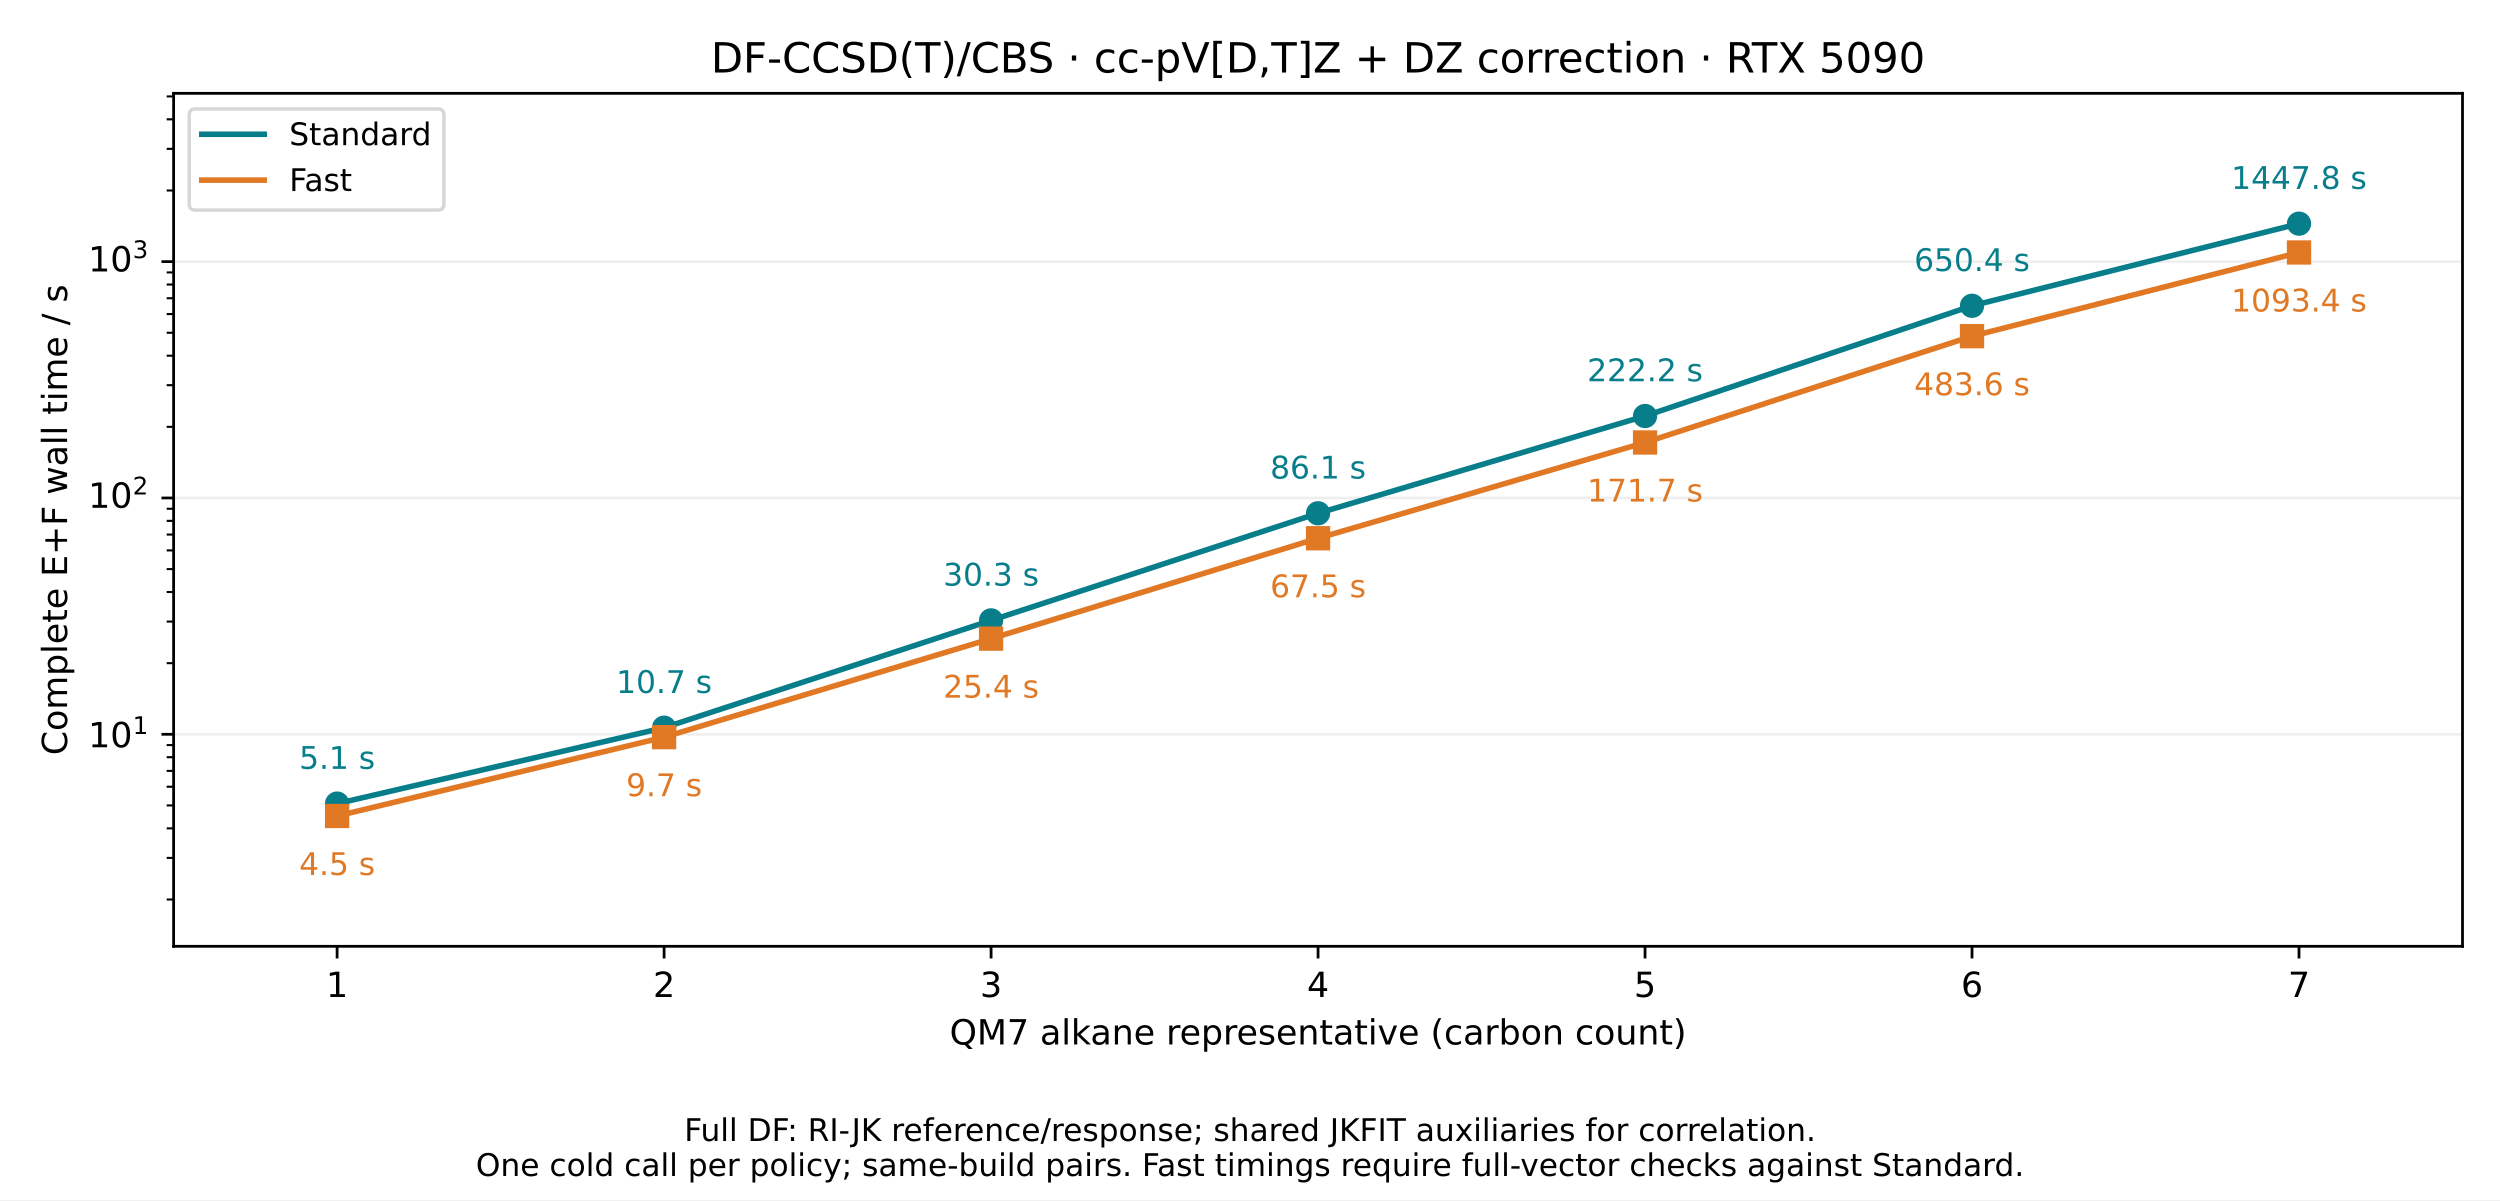
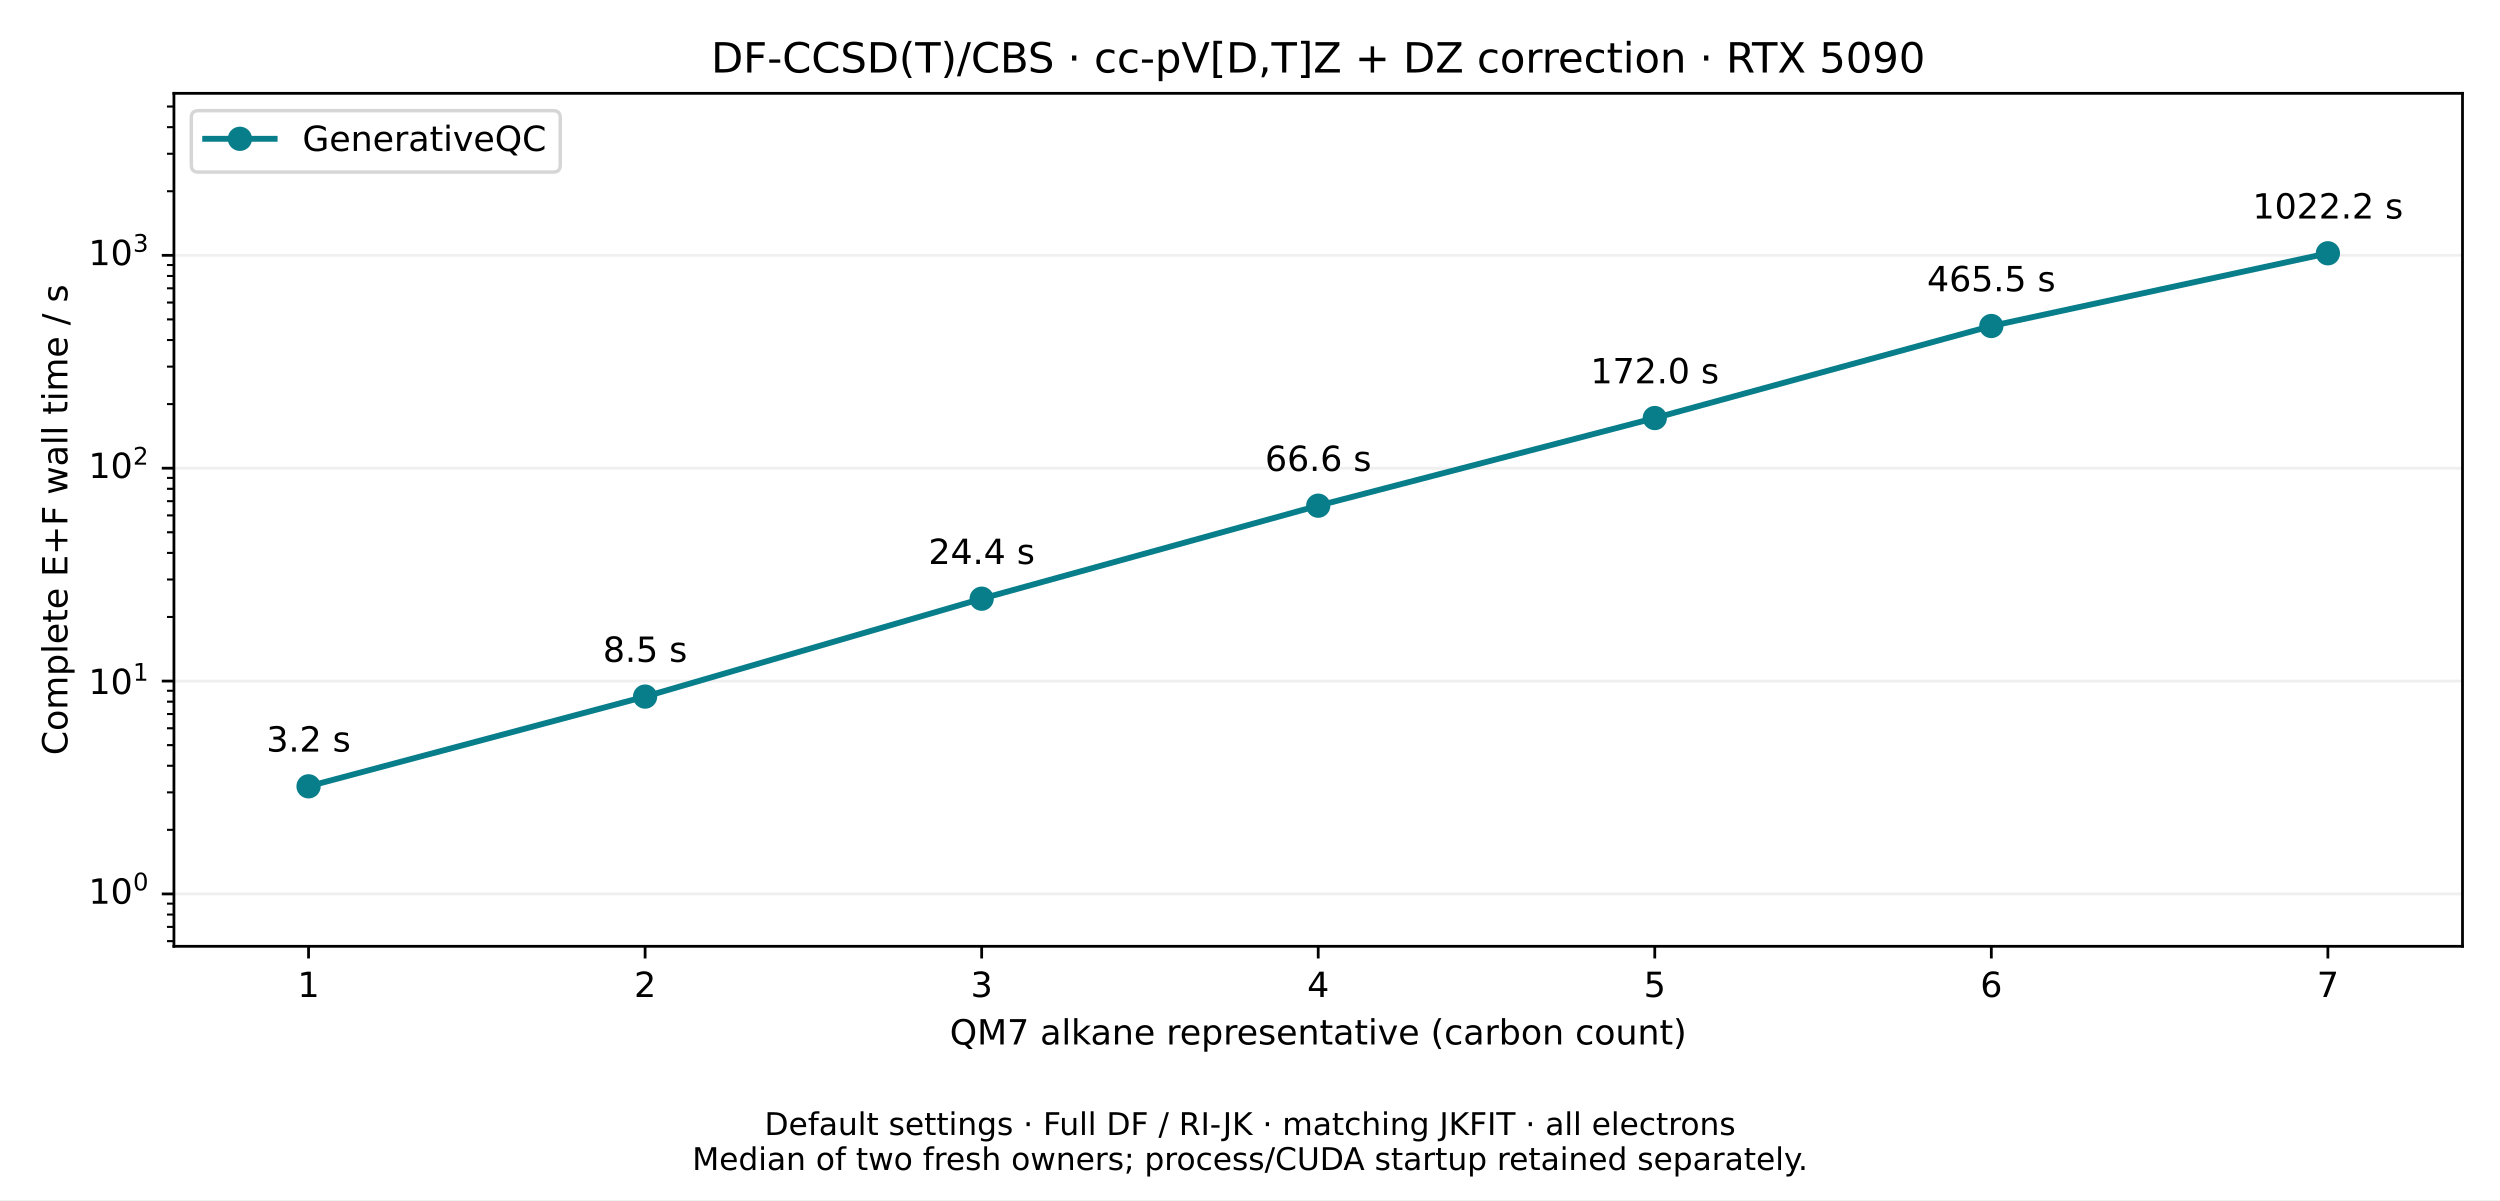
<svg xmlns="http://www.w3.org/2000/svg" xmlns:xlink="http://www.w3.org/1999/xlink" width="720pt" height="345.6pt" viewBox="0 0 720 345.6" version="1.1">
  <defs>
    <style type="text/css">*{stroke-linejoin: round; stroke-linecap: butt}</style>
  </defs>
  <g id="figure_1">
    <g id="patch_1">
      <path d="M 0 345.6 L 720 345.6 L 720 0 L 0 0 z " style="fill: #ffffff" />
    </g>
    <g id="axes_1">
      <g id="patch_2">
-         <path d="M 50.003 272.536 L 709.2 272.536 L 709.2 26.88 L 50.003 26.88 z " style="fill: #ffffff" />
+         <path d="M 50.093 272.536 L 709.2 272.536 L 709.2 26.88 L 50.093 26.88 z " style="fill: #ffffff" />
      </g>
      <g id="matplotlib.axis_1">
        <g id="xtick_1">
          <g id="line2d_1">
            <defs>
-               <path id="m9fb4f27be5" d="M 0 0 L 0 3.5 " style="stroke: #000000; stroke-width: 0.8" />
+               <path id="m251418b4a9" d="M 0 0 L 0 3.5 " style="stroke: #000000; stroke-width: 0.8" />
            </defs>
            <g>
-               <use xlink:href="#m9fb4f27be5" x="97.088" y="272.536" style="stroke: #000000; stroke-width: 0.8" />
+               <use xlink:href="#m251418b4a9" x="88.864" y="272.536" style="stroke: #000000; stroke-width: 0.8" />
            </g>
          </g>
          <g id="text_1">
-             <text style="font-size: 10px; font-family: 'DejaVu Sans'; text-anchor: middle" x="97.088" y="287.134" transform="rotate(-0 97.08821 287.1344)">1</text>
+             <text style="font-size: 10px; font-family: 'DejaVu Sans'; text-anchor: middle" x="88.864" y="287.134" transform="rotate(-0 88.8637 287.1344)">1</text>
          </g>
        </g>
        <g id="xtick_2">
          <g id="line2d_2">
            <g>
-               <use xlink:href="#m9fb4f27be5" x="191.259" y="272.536" style="stroke: #000000; stroke-width: 0.8" />
+               <use xlink:href="#m251418b4a9" x="185.791" y="272.536" style="stroke: #000000; stroke-width: 0.8" />
            </g>
          </g>
          <g id="text_2">
-             <text style="font-size: 10px; font-family: 'DejaVu Sans'; text-anchor: middle" x="191.259" y="287.134" transform="rotate(-0 191.2593 287.1344)">2</text>
+             <text style="font-size: 10px; font-family: 'DejaVu Sans'; text-anchor: middle" x="185.791" y="287.134" transform="rotate(-0 185.7912 287.1344)">2</text>
          </g>
        </g>
        <g id="xtick_3">
          <g id="line2d_3">
            <g>
-               <use xlink:href="#m9fb4f27be5" x="285.43" y="272.536" style="stroke: #000000; stroke-width: 0.8" />
+               <use xlink:href="#m251418b4a9" x="282.719" y="272.536" style="stroke: #000000; stroke-width: 0.8" />
            </g>
          </g>
          <g id="text_3">
-             <text style="font-size: 10px; font-family: 'DejaVu Sans'; text-anchor: middle" x="285.43" y="287.134" transform="rotate(-0 285.4303 287.1344)">3</text>
+             <text style="font-size: 10px; font-family: 'DejaVu Sans'; text-anchor: middle" x="282.719" y="287.134" transform="rotate(-0 282.7188 287.1344)">3</text>
          </g>
        </g>
        <g id="xtick_4">
          <g id="line2d_4">
            <g>
-               <use xlink:href="#m9fb4f27be5" x="379.601" y="272.536" style="stroke: #000000; stroke-width: 0.8" />
+               <use xlink:href="#m251418b4a9" x="379.646" y="272.536" style="stroke: #000000; stroke-width: 0.8" />
            </g>
          </g>
          <g id="text_4">
-             <text style="font-size: 10px; font-family: 'DejaVu Sans'; text-anchor: middle" x="379.601" y="287.134" transform="rotate(-0 379.6013 287.1344)">4</text>
+             <text style="font-size: 10px; font-family: 'DejaVu Sans'; text-anchor: middle" x="379.646" y="287.134" transform="rotate(-0 379.6463 287.1344)">4</text>
          </g>
        </g>
        <g id="xtick_5">
          <g id="line2d_5">
            <g>
-               <use xlink:href="#m9fb4f27be5" x="473.772" y="272.536" style="stroke: #000000; stroke-width: 0.8" />
+               <use xlink:href="#m251418b4a9" x="476.574" y="272.536" style="stroke: #000000; stroke-width: 0.8" />
            </g>
          </g>
          <g id="text_5">
-             <text style="font-size: 10px; font-family: 'DejaVu Sans'; text-anchor: middle" x="473.772" y="287.134" transform="rotate(-0 473.7724 287.1344)">5</text>
+             <text style="font-size: 10px; font-family: 'DejaVu Sans'; text-anchor: middle" x="476.574" y="287.134" transform="rotate(-0 476.5739 287.1344)">5</text>
          </g>
        </g>
        <g id="xtick_6">
          <g id="line2d_6">
            <g>
-               <use xlink:href="#m9fb4f27be5" x="567.943" y="272.536" style="stroke: #000000; stroke-width: 0.8" />
+               <use xlink:href="#m251418b4a9" x="573.501" y="272.536" style="stroke: #000000; stroke-width: 0.8" />
            </g>
          </g>
          <g id="text_6">
-             <text style="font-size: 10px; font-family: 'DejaVu Sans'; text-anchor: middle" x="567.943" y="287.134" transform="rotate(-0 567.9434 287.1344)">6</text>
+             <text style="font-size: 10px; font-family: 'DejaVu Sans'; text-anchor: middle" x="573.501" y="287.134" transform="rotate(-0 573.5014 287.1344)">6</text>
          </g>
        </g>
        <g id="xtick_7">
          <g id="line2d_7">
            <g>
-               <use xlink:href="#m9fb4f27be5" x="662.114" y="272.536" style="stroke: #000000; stroke-width: 0.8" />
+               <use xlink:href="#m251418b4a9" x="670.429" y="272.536" style="stroke: #000000; stroke-width: 0.8" />
            </g>
          </g>
          <g id="text_7">
-             <text style="font-size: 10px; font-family: 'DejaVu Sans'; text-anchor: middle" x="662.114" y="287.134" transform="rotate(-0 662.1145 287.1344)">7</text>
+             <text style="font-size: 10px; font-family: 'DejaVu Sans'; text-anchor: middle" x="670.429" y="287.134" transform="rotate(-0 670.429 287.1344)">7</text>
          </g>
        </g>
        <g id="text_8">
-           <text style="font-size: 10px; font-family: 'DejaVu Sans'; text-anchor: middle" x="379.601" y="300.813" transform="rotate(-0 379.6013 300.8126)">QM7 alkane representative (carbon count)</text>
+           <text style="font-size: 10px; font-family: 'DejaVu Sans'; text-anchor: middle" x="379.646" y="300.813" transform="rotate(-0 379.6463 300.8126)">QM7 alkane representative (carbon count)</text>
        </g>
      </g>
      <g id="matplotlib.axis_2">
        <g id="ytick_1">
          <g id="line2d_8">
-             <path d="M 50.003 211.48 L 709.2 211.48 " clip-path="url(#pd17574eaad)" style="fill: none; stroke: #b0b0b0; stroke-opacity: 0.2; stroke-width: 0.8; stroke-linecap: square" />
+             <path d="M 50.093 257.447 L 709.2 257.447 " clip-path="url(#pfbe05d7fbb)" style="fill: none; stroke: #b0b0b0; stroke-opacity: 0.2; stroke-width: 0.8; stroke-linecap: square" />
          </g>
          <g id="line2d_9">
            <defs>
-               <path id="mf90fe80e93" d="M 0 0 L -3.5 0 " style="stroke: #000000; stroke-width: 0.8" />
+               <path id="m22e4b5daaa" d="M 0 0 L -3.5 0 " style="stroke: #000000; stroke-width: 0.8" />
            </defs>
            <g>
-               <use xlink:href="#mf90fe80e93" x="50.003" y="211.48" style="stroke: #000000; stroke-width: 0.8" />
+               <use xlink:href="#m22e4b5daaa" x="50.093" y="257.447" style="stroke: #000000; stroke-width: 0.8" />
            </g>
          </g>
          <g id="text_9">
-             <g transform="translate(25.40269 215.2791)">
+             <g transform="translate(25.49269 261.2464)">
+               <text>
+                 <tspan x="0" y="-0.977" style="font-size: 10px; font-family: 'DejaVu Sans'">1</tspan>
+                 <tspan x="6.362" y="-0.977" style="font-size: 10px; font-family: 'DejaVu Sans'">0</tspan>
+                 <tspan x="12.82" y="-4.805" style="font-size: 7px; font-family: 'DejaVu Sans'">0</tspan>
+               </text>
+             </g>
+           </g>
+         </g>
+         <g id="ytick_2">
+           <g id="line2d_10">
+             <path d="M 50.093 196.142 L 709.2 196.142 " clip-path="url(#pfbe05d7fbb)" style="fill: none; stroke: #b0b0b0; stroke-opacity: 0.2; stroke-width: 0.8; stroke-linecap: square" />
+           </g>
+           <g id="line2d_11">
+             <g>
+               <use xlink:href="#m22e4b5daaa" x="50.093" y="196.142" style="stroke: #000000; stroke-width: 0.8" />
+             </g>
+           </g>
+           <g id="text_10">
+             <g transform="translate(25.49269 199.9409)">
              <text>
                <tspan x="0" y="-0.064" style="font-size: 10px; font-family: 'DejaVu Sans'">1</tspan>
                <tspan x="6.362" y="-0.064" style="font-size: 10px; font-family: 'DejaVu Sans'">0</tspan>
                <tspan x="12.82" y="-3.892" style="font-size: 7px; font-family: 'DejaVu Sans'">1</tspan>
              </text>
            </g>
          </g>
        </g>
-         <g id="ytick_2">
-           <g id="line2d_10">
-             <path d="M 50.003 143.415 L 709.2 143.415 " clip-path="url(#pd17574eaad)" style="fill: none; stroke: #b0b0b0; stroke-opacity: 0.2; stroke-width: 0.8; stroke-linecap: square" />
-           </g>
-           <g id="line2d_11">
-             <g>
-               <use xlink:href="#mf90fe80e93" x="50.003" y="143.415" style="stroke: #000000; stroke-width: 0.8" />
-             </g>
-           </g>
-           <g id="text_10">
-             <g transform="translate(25.40269 147.214)">
+         <g id="ytick_3">
+           <g id="line2d_12">
+             <path d="M 50.093 134.836 L 709.2 134.836 " clip-path="url(#pfbe05d7fbb)" style="fill: none; stroke: #b0b0b0; stroke-opacity: 0.2; stroke-width: 0.8; stroke-linecap: square" />
+           </g>
+           <g id="line2d_13">
+             <g>
+               <use xlink:href="#m22e4b5daaa" x="50.093" y="134.836" style="stroke: #000000; stroke-width: 0.8" />
+             </g>
+           </g>
+           <g id="text_11">
+             <g transform="translate(25.49269 138.6354)">
              <text>
                <tspan x="0" y="-0.977" style="font-size: 10px; font-family: 'DejaVu Sans'">1</tspan>
                <tspan x="6.362" y="-0.977" style="font-size: 10px; font-family: 'DejaVu Sans'">0</tspan>
                <tspan x="12.82" y="-4.805" style="font-size: 7px; font-family: 'DejaVu Sans'">2</tspan>
              </text>
            </g>
          </g>
        </g>
-         <g id="ytick_3">
-           <g id="line2d_12">
-             <path d="M 50.003 75.35 L 709.2 75.35 " clip-path="url(#pd17574eaad)" style="fill: none; stroke: #b0b0b0; stroke-opacity: 0.2; stroke-width: 0.8; stroke-linecap: square" />
-           </g>
-           <g id="line2d_13">
-             <g>
-               <use xlink:href="#mf90fe80e93" x="50.003" y="75.35" style="stroke: #000000; stroke-width: 0.8" />
-             </g>
-           </g>
-           <g id="text_11">
-             <g transform="translate(25.40269 79.14892)">
+         <g id="ytick_4">
+           <g id="line2d_14">
+             <path d="M 50.093 73.531 L 709.2 73.531 " clip-path="url(#pfbe05d7fbb)" style="fill: none; stroke: #b0b0b0; stroke-opacity: 0.2; stroke-width: 0.8; stroke-linecap: square" />
+           </g>
+           <g id="line2d_15">
+             <g>
+               <use xlink:href="#m22e4b5daaa" x="50.093" y="73.531" style="stroke: #000000; stroke-width: 0.8" />
+             </g>
+           </g>
+           <g id="text_12">
+             <g transform="translate(25.49269 77.32991)">
              <text>
                <tspan x="0" y="-0.977" style="font-size: 10px; font-family: 'DejaVu Sans'">1</tspan>
                <tspan x="6.362" y="-0.977" style="font-size: 10px; font-family: 'DejaVu Sans'">0</tspan>
                <tspan x="12.82" y="-4.805" style="font-size: 7px; font-family: 'DejaVu Sans'">3</tspan>
              </text>
            </g>
          </g>
        </g>
-         <g id="ytick_4">
-           <g id="line2d_14">
+         <g id="ytick_5">
+           <g id="line2d_16">
            <defs>
-               <path id="mc7f868824a" d="M 0 0 L -2 0 " style="stroke: #000000; stroke-width: 0.6" />
+               <path id="m26af7bd134" d="M 0 0 L -2 0 " style="stroke: #000000; stroke-width: 0.6" />
            </defs>
            <g>
-               <use xlink:href="#mc7f868824a" x="50.003" y="259.055" style="stroke: #000000; stroke-width: 0.6" />
-             </g>
-           </g>
-         </g>
-         <g id="ytick_5">
-           <g id="line2d_15">
-             <g>
-               <use xlink:href="#mc7f868824a" x="50.003" y="247.07" style="stroke: #000000; stroke-width: 0.6" />
+               <use xlink:href="#m26af7bd134" x="50.093" y="271.048" style="stroke: #000000; stroke-width: 0.6" />
            </g>
          </g>
        </g>
        <g id="ytick_6">
-           <g id="line2d_16">
-             <g>
-               <use xlink:href="#mc7f868824a" x="50.003" y="238.566" style="stroke: #000000; stroke-width: 0.6" />
+           <g id="line2d_17">
+             <g>
+               <use xlink:href="#m26af7bd134" x="50.093" y="266.944" style="stroke: #000000; stroke-width: 0.6" />
            </g>
          </g>
        </g>
        <g id="ytick_7">
-           <g id="line2d_17">
-             <g>
-               <use xlink:href="#mc7f868824a" x="50.003" y="231.97" style="stroke: #000000; stroke-width: 0.6" />
+           <g id="line2d_18">
+             <g>
+               <use xlink:href="#m26af7bd134" x="50.093" y="263.388" style="stroke: #000000; stroke-width: 0.6" />
            </g>
          </g>
        </g>
        <g id="ytick_8">
-           <g id="line2d_18">
-             <g>
-               <use xlink:href="#mc7f868824a" x="50.003" y="226.58" style="stroke: #000000; stroke-width: 0.6" />
+           <g id="line2d_19">
+             <g>
+               <use xlink:href="#m26af7bd134" x="50.093" y="260.252" style="stroke: #000000; stroke-width: 0.6" />
            </g>
          </g>
        </g>
        <g id="ytick_9">
-           <g id="line2d_19">
-             <g>
-               <use xlink:href="#mc7f868824a" x="50.003" y="222.023" style="stroke: #000000; stroke-width: 0.6" />
+           <g id="line2d_20">
+             <g>
+               <use xlink:href="#m26af7bd134" x="50.093" y="238.992" style="stroke: #000000; stroke-width: 0.6" />
            </g>
          </g>
        </g>
        <g id="ytick_10">
-           <g id="line2d_20">
-             <g>
-               <use xlink:href="#mc7f868824a" x="50.003" y="218.076" style="stroke: #000000; stroke-width: 0.6" />
+           <g id="line2d_21">
+             <g>
+               <use xlink:href="#m26af7bd134" x="50.093" y="228.197" style="stroke: #000000; stroke-width: 0.6" />
            </g>
          </g>
        </g>
        <g id="ytick_11">
-           <g id="line2d_21">
-             <g>
-               <use xlink:href="#mc7f868824a" x="50.003" y="214.594" style="stroke: #000000; stroke-width: 0.6" />
+           <g id="line2d_22">
+             <g>
+               <use xlink:href="#m26af7bd134" x="50.093" y="220.538" style="stroke: #000000; stroke-width: 0.6" />
            </g>
          </g>
        </g>
        <g id="ytick_12">
-           <g id="line2d_22">
-             <g>
-               <use xlink:href="#mc7f868824a" x="50.003" y="190.99" style="stroke: #000000; stroke-width: 0.6" />
+           <g id="line2d_23">
+             <g>
+               <use xlink:href="#m26af7bd134" x="50.093" y="214.596" style="stroke: #000000; stroke-width: 0.6" />
            </g>
          </g>
        </g>
        <g id="ytick_13">
-           <g id="line2d_23">
-             <g>
-               <use xlink:href="#mc7f868824a" x="50.003" y="179.005" style="stroke: #000000; stroke-width: 0.6" />
+           <g id="line2d_24">
+             <g>
+               <use xlink:href="#m26af7bd134" x="50.093" y="209.742" style="stroke: #000000; stroke-width: 0.6" />
            </g>
          </g>
        </g>
        <g id="ytick_14">
-           <g id="line2d_24">
-             <g>
-               <use xlink:href="#mc7f868824a" x="50.003" y="170.501" style="stroke: #000000; stroke-width: 0.6" />
+           <g id="line2d_25">
+             <g>
+               <use xlink:href="#m26af7bd134" x="50.093" y="205.638" style="stroke: #000000; stroke-width: 0.6" />
            </g>
          </g>
        </g>
        <g id="ytick_15">
-           <g id="line2d_25">
-             <g>
-               <use xlink:href="#mc7f868824a" x="50.003" y="163.904" style="stroke: #000000; stroke-width: 0.6" />
+           <g id="line2d_26">
+             <g>
+               <use xlink:href="#m26af7bd134" x="50.093" y="202.083" style="stroke: #000000; stroke-width: 0.6" />
            </g>
          </g>
        </g>
        <g id="ytick_16">
-           <g id="line2d_26">
-             <g>
-               <use xlink:href="#mc7f868824a" x="50.003" y="158.515" style="stroke: #000000; stroke-width: 0.6" />
+           <g id="line2d_27">
+             <g>
+               <use xlink:href="#m26af7bd134" x="50.093" y="198.947" style="stroke: #000000; stroke-width: 0.6" />
            </g>
          </g>
        </g>
        <g id="ytick_17">
-           <g id="line2d_27">
-             <g>
-               <use xlink:href="#mc7f868824a" x="50.003" y="153.958" style="stroke: #000000; stroke-width: 0.6" />
+           <g id="line2d_28">
+             <g>
+               <use xlink:href="#m26af7bd134" x="50.093" y="177.687" style="stroke: #000000; stroke-width: 0.6" />
            </g>
          </g>
        </g>
        <g id="ytick_18">
-           <g id="line2d_28">
-             <g>
-               <use xlink:href="#mc7f868824a" x="50.003" y="150.011" style="stroke: #000000; stroke-width: 0.6" />
+           <g id="line2d_29">
+             <g>
+               <use xlink:href="#m26af7bd134" x="50.093" y="166.892" style="stroke: #000000; stroke-width: 0.6" />
            </g>
          </g>
        </g>
        <g id="ytick_19">
-           <g id="line2d_29">
-             <g>
-               <use xlink:href="#mc7f868824a" x="50.003" y="146.529" style="stroke: #000000; stroke-width: 0.6" />
+           <g id="line2d_30">
+             <g>
+               <use xlink:href="#m26af7bd134" x="50.093" y="159.232" style="stroke: #000000; stroke-width: 0.6" />
            </g>
          </g>
        </g>
        <g id="ytick_20">
-           <g id="line2d_30">
-             <g>
-               <use xlink:href="#mc7f868824a" x="50.003" y="122.925" style="stroke: #000000; stroke-width: 0.6" />
+           <g id="line2d_31">
+             <g>
+               <use xlink:href="#m26af7bd134" x="50.093" y="153.291" style="stroke: #000000; stroke-width: 0.6" />
            </g>
          </g>
        </g>
        <g id="ytick_21">
-           <g id="line2d_31">
-             <g>
-               <use xlink:href="#mc7f868824a" x="50.003" y="110.939" style="stroke: #000000; stroke-width: 0.6" />
+           <g id="line2d_32">
+             <g>
+               <use xlink:href="#m26af7bd134" x="50.093" y="148.437" style="stroke: #000000; stroke-width: 0.6" />
            </g>
          </g>
        </g>
        <g id="ytick_22">
-           <g id="line2d_32">
-             <g>
-               <use xlink:href="#mc7f868824a" x="50.003" y="102.436" style="stroke: #000000; stroke-width: 0.6" />
+           <g id="line2d_33">
+             <g>
+               <use xlink:href="#m26af7bd134" x="50.093" y="144.333" style="stroke: #000000; stroke-width: 0.6" />
            </g>
          </g>
        </g>
        <g id="ytick_23">
-           <g id="line2d_33">
-             <g>
-               <use xlink:href="#mc7f868824a" x="50.003" y="95.839" style="stroke: #000000; stroke-width: 0.6" />
+           <g id="line2d_34">
+             <g>
+               <use xlink:href="#m26af7bd134" x="50.093" y="140.777" style="stroke: #000000; stroke-width: 0.6" />
            </g>
          </g>
        </g>
        <g id="ytick_24">
-           <g id="line2d_34">
-             <g>
-               <use xlink:href="#mc7f868824a" x="50.003" y="90.45" style="stroke: #000000; stroke-width: 0.6" />
+           <g id="line2d_35">
+             <g>
+               <use xlink:href="#m26af7bd134" x="50.093" y="137.641" style="stroke: #000000; stroke-width: 0.6" />
            </g>
          </g>
        </g>
        <g id="ytick_25">
-           <g id="line2d_35">
-             <g>
-               <use xlink:href="#mc7f868824a" x="50.003" y="85.893" style="stroke: #000000; stroke-width: 0.6" />
+           <g id="line2d_36">
+             <g>
+               <use xlink:href="#m26af7bd134" x="50.093" y="116.381" style="stroke: #000000; stroke-width: 0.6" />
            </g>
          </g>
        </g>
        <g id="ytick_26">
-           <g id="line2d_36">
-             <g>
-               <use xlink:href="#mc7f868824a" x="50.003" y="81.946" style="stroke: #000000; stroke-width: 0.6" />
+           <g id="line2d_37">
+             <g>
+               <use xlink:href="#m26af7bd134" x="50.093" y="105.586" style="stroke: #000000; stroke-width: 0.6" />
            </g>
          </g>
        </g>
        <g id="ytick_27">
-           <g id="line2d_37">
-             <g>
-               <use xlink:href="#mc7f868824a" x="50.003" y="78.464" style="stroke: #000000; stroke-width: 0.6" />
+           <g id="line2d_38">
+             <g>
+               <use xlink:href="#m26af7bd134" x="50.093" y="97.927" style="stroke: #000000; stroke-width: 0.6" />
            </g>
          </g>
        </g>
        <g id="ytick_28">
-           <g id="line2d_38">
-             <g>
-               <use xlink:href="#mc7f868824a" x="50.003" y="54.86" style="stroke: #000000; stroke-width: 0.6" />
+           <g id="line2d_39">
+             <g>
+               <use xlink:href="#m26af7bd134" x="50.093" y="91.985" style="stroke: #000000; stroke-width: 0.6" />
            </g>
          </g>
        </g>
        <g id="ytick_29">
-           <g id="line2d_39">
-             <g>
-               <use xlink:href="#mc7f868824a" x="50.003" y="42.874" style="stroke: #000000; stroke-width: 0.6" />
+           <g id="line2d_40">
+             <g>
+               <use xlink:href="#m26af7bd134" x="50.093" y="87.131" style="stroke: #000000; stroke-width: 0.6" />
            </g>
          </g>
        </g>
        <g id="ytick_30">
-           <g id="line2d_40">
-             <g>
-               <use xlink:href="#mc7f868824a" x="50.003" y="34.37" style="stroke: #000000; stroke-width: 0.6" />
+           <g id="line2d_41">
+             <g>
+               <use xlink:href="#m26af7bd134" x="50.093" y="83.027" style="stroke: #000000; stroke-width: 0.6" />
            </g>
          </g>
        </g>
        <g id="ytick_31">
-           <g id="line2d_41">
-             <g>
-               <use xlink:href="#mc7f868824a" x="50.003" y="27.774" style="stroke: #000000; stroke-width: 0.6" />
-             </g>
-           </g>
-         </g>
-         <g id="text_12">
-           <text style="font-size: 10px; font-family: 'DejaVu Sans'; text-anchor: middle" x="19.323" y="149.708" transform="rotate(-90 19.323 149.708)">Complete E+F wall time / s</text>
-         </g>
-       </g>
-       <g id="line2d_42">
-         <path d="M 97.088 231.436 L 191.259 209.576 L 285.43 178.669 L 379.601 147.822 L 473.772 119.809 L 567.943 88.066 L 662.114 64.411 " clip-path="url(#pd17574eaad)" style="fill: none; stroke: #087e8b; stroke-width: 1.6; stroke-linecap: square" />
-       </g>
-       <g id="line2d_43">
-         <path d="M 97.088 231.436 " clip-path="url(#pd17574eaad)" style="fill: none; stroke: #087e8b; stroke-width: 1.5; stroke-linecap: square" />
+           <g id="line2d_42">
+             <g>
+               <use xlink:href="#m26af7bd134" x="50.093" y="79.472" style="stroke: #000000; stroke-width: 0.6" />
+             </g>
+           </g>
+         </g>
+         <g id="ytick_32">
+           <g id="line2d_43">
+             <g>
+               <use xlink:href="#m26af7bd134" x="50.093" y="76.336" style="stroke: #000000; stroke-width: 0.6" />
+             </g>
+           </g>
+         </g>
+         <g id="ytick_33">
+           <g id="line2d_44">
+             <g>
+               <use xlink:href="#m26af7bd134" x="50.093" y="55.076" style="stroke: #000000; stroke-width: 0.6" />
+             </g>
+           </g>
+         </g>
+         <g id="ytick_34">
+           <g id="line2d_45">
+             <g>
+               <use xlink:href="#m26af7bd134" x="50.093" y="44.281" style="stroke: #000000; stroke-width: 0.6" />
+             </g>
+           </g>
+         </g>
+         <g id="ytick_35">
+           <g id="line2d_46">
+             <g>
+               <use xlink:href="#m26af7bd134" x="50.093" y="36.621" style="stroke: #000000; stroke-width: 0.6" />
+             </g>
+           </g>
+         </g>
+         <g id="ytick_36">
+           <g id="line2d_47">
+             <g>
+               <use xlink:href="#m26af7bd134" x="50.093" y="30.68" style="stroke: #000000; stroke-width: 0.6" />
+             </g>
+           </g>
+         </g>
+         <g id="text_13">
+           <text style="font-size: 10px; font-family: 'DejaVu Sans'; text-anchor: middle" x="19.413" y="149.708" transform="rotate(-90 19.413 149.708)">Complete E+F wall time / s</text>
+         </g>
+       </g>
+       <g id="line2d_48">
+         <path d="M 88.864 226.461 L 185.791 200.619 L 282.719 172.425 L 379.646 145.639 L 476.574 120.397 L 573.501 93.887 L 670.429 72.946 " clip-path="url(#pfbe05d7fbb)" style="fill: none; stroke: #087e8b; stroke-width: 1.7; stroke-linecap: square" />
        <defs>
-           <path id="m16724b28e0" d="M 0 3 C 0.796 3 1.559 2.684 2.121 2.121 C 2.684 1.559 3 0.796 3 0 C 3 -0.796 2.684 -1.559 2.121 -2.121 C 1.559 -2.684 0.796 -3 0 -3 C -0.796 -3 -1.559 -2.684 -2.121 -2.121 C -2.684 -1.559 -3 -0.796 -3 0 C -3 0.796 -2.684 1.559 -2.121 2.121 C -1.559 2.684 -0.796 3 0 3 z " style="stroke: #087e8b" />
+           <path id="m6da3fec7b6" d="M 0 3 C 0.796 3 1.559 2.684 2.121 2.121 C 2.684 1.559 3 0.796 3 0 C 3 -0.796 2.684 -1.559 2.121 -2.121 C 1.559 -2.684 0.796 -3 0 -3 C -0.796 -3 -1.559 -2.684 -2.121 -2.121 C -2.684 -1.559 -3 -0.796 -3 0 C -3 0.796 -2.684 1.559 -2.121 2.121 C -1.559 2.684 -0.796 3 0 3 z " style="stroke: #087e8b" />
        </defs>
-         <g clip-path="url(#pd17574eaad)">
-           <use xlink:href="#m16724b28e0" x="97.088" y="231.436" style="fill: #087e8b; stroke: #087e8b" />
-         </g>
-       </g>
-       <g id="line2d_44">
-         <path d="M 191.259 209.576 " clip-path="url(#pd17574eaad)" style="fill: none; stroke: #087e8b; stroke-width: 1.5; stroke-linecap: square" />
-         <g clip-path="url(#pd17574eaad)">
-           <use xlink:href="#m16724b28e0" x="191.259" y="209.576" style="fill: #087e8b; stroke: #087e8b" />
-         </g>
-       </g>
-       <g id="line2d_45">
-         <path d="M 285.43 178.669 " clip-path="url(#pd17574eaad)" style="fill: none; stroke: #087e8b; stroke-width: 1.5; stroke-linecap: square" />
-         <g clip-path="url(#pd17574eaad)">
-           <use xlink:href="#m16724b28e0" x="285.43" y="178.669" style="fill: #087e8b; stroke: #087e8b" />
-         </g>
-       </g>
-       <g id="line2d_46">
-         <path d="M 379.601 147.822 " clip-path="url(#pd17574eaad)" style="fill: none; stroke: #087e8b; stroke-width: 1.5; stroke-linecap: square" />
-         <g clip-path="url(#pd17574eaad)">
-           <use xlink:href="#m16724b28e0" x="379.601" y="147.822" style="fill: #087e8b; stroke: #087e8b" />
-         </g>
-       </g>
-       <g id="line2d_47">
-         <path d="M 473.772 119.809 " clip-path="url(#pd17574eaad)" style="fill: none; stroke: #087e8b; stroke-width: 1.5; stroke-linecap: square" />
-         <g clip-path="url(#pd17574eaad)">
-           <use xlink:href="#m16724b28e0" x="473.772" y="119.809" style="fill: #087e8b; stroke: #087e8b" />
-         </g>
-       </g>
-       <g id="line2d_48">
-         <path d="M 567.943 88.066 " clip-path="url(#pd17574eaad)" style="fill: none; stroke: #087e8b; stroke-width: 1.5; stroke-linecap: square" />
-         <g clip-path="url(#pd17574eaad)">
-           <use xlink:href="#m16724b28e0" x="567.943" y="88.066" style="fill: #087e8b; stroke: #087e8b" />
-         </g>
-       </g>
-       <g id="line2d_49">
-         <path d="M 662.114 64.411 " clip-path="url(#pd17574eaad)" style="fill: none; stroke: #087e8b; stroke-width: 1.5; stroke-linecap: square" />
-         <g clip-path="url(#pd17574eaad)">
-           <use xlink:href="#m16724b28e0" x="662.114" y="64.411" style="fill: #087e8b; stroke: #087e8b" />
-         </g>
-       </g>
-       <g id="line2d_50">
-         <path d="M 97.088 235.005 L 191.259 212.298 L 285.43 183.928 L 379.601 155.016 L 473.772 127.435 L 567.943 96.822 L 662.114 72.712 " clip-path="url(#pd17574eaad)" style="fill: none; stroke: #e07824; stroke-width: 1.6; stroke-linecap: square" />
-       </g>
-       <g id="line2d_51">
-         <path d="M 97.088 235.005 " clip-path="url(#pd17574eaad)" style="fill: none; stroke: #e07824; stroke-width: 1.5; stroke-linecap: square" />
-         <defs>
-           <path id="m437a506125" d="M -3 3 L 3 3 L 3 -3 L -3 -3 z " style="stroke: #e07824; stroke-linejoin: miter" />
-         </defs>
-         <g clip-path="url(#pd17574eaad)">
-           <use xlink:href="#m437a506125" x="97.088" y="235.005" style="fill: #e07824; stroke: #e07824; stroke-linejoin: miter" />
-         </g>
-       </g>
-       <g id="line2d_52">
-         <path d="M 191.259 212.298 " clip-path="url(#pd17574eaad)" style="fill: none; stroke: #e07824; stroke-width: 1.5; stroke-linecap: square" />
-         <g clip-path="url(#pd17574eaad)">
-           <use xlink:href="#m437a506125" x="191.259" y="212.298" style="fill: #e07824; stroke: #e07824; stroke-linejoin: miter" />
-         </g>
-       </g>
-       <g id="line2d_53">
-         <path d="M 285.43 183.928 " clip-path="url(#pd17574eaad)" style="fill: none; stroke: #e07824; stroke-width: 1.5; stroke-linecap: square" />
-         <g clip-path="url(#pd17574eaad)">
-           <use xlink:href="#m437a506125" x="285.43" y="183.928" style="fill: #e07824; stroke: #e07824; stroke-linejoin: miter" />
-         </g>
-       </g>
-       <g id="line2d_54">
-         <path d="M 379.601 155.016 " clip-path="url(#pd17574eaad)" style="fill: none; stroke: #e07824; stroke-width: 1.5; stroke-linecap: square" />
-         <g clip-path="url(#pd17574eaad)">
-           <use xlink:href="#m437a506125" x="379.601" y="155.016" style="fill: #e07824; stroke: #e07824; stroke-linejoin: miter" />
-         </g>
-       </g>
-       <g id="line2d_55">
-         <path d="M 473.772 127.435 " clip-path="url(#pd17574eaad)" style="fill: none; stroke: #e07824; stroke-width: 1.5; stroke-linecap: square" />
-         <g clip-path="url(#pd17574eaad)">
-           <use xlink:href="#m437a506125" x="473.772" y="127.435" style="fill: #e07824; stroke: #e07824; stroke-linejoin: miter" />
-         </g>
-       </g>
-       <g id="line2d_56">
-         <path d="M 567.943 96.822 " clip-path="url(#pd17574eaad)" style="fill: none; stroke: #e07824; stroke-width: 1.5; stroke-linecap: square" />
-         <g clip-path="url(#pd17574eaad)">
-           <use xlink:href="#m437a506125" x="567.943" y="96.822" style="fill: #e07824; stroke: #e07824; stroke-linejoin: miter" />
-         </g>
-       </g>
-       <g id="line2d_57">
-         <path d="M 662.114 72.712 " clip-path="url(#pd17574eaad)" style="fill: none; stroke: #e07824; stroke-width: 1.5; stroke-linecap: square" />
-         <g clip-path="url(#pd17574eaad)">
-           <use xlink:href="#m437a506125" x="662.114" y="72.712" style="fill: #e07824; stroke: #e07824; stroke-linejoin: miter" />
-         </g>
+         <g clip-path="url(#pfbe05d7fbb)">
+           <use xlink:href="#m6da3fec7b6" x="88.864" y="226.461" style="fill: #087e8b; stroke: #087e8b" />
+           <use xlink:href="#m6da3fec7b6" x="185.791" y="200.619" style="fill: #087e8b; stroke: #087e8b" />
+           <use xlink:href="#m6da3fec7b6" x="282.719" y="172.425" style="fill: #087e8b; stroke: #087e8b" />
+           <use xlink:href="#m6da3fec7b6" x="379.646" y="145.639" style="fill: #087e8b; stroke: #087e8b" />
+           <use xlink:href="#m6da3fec7b6" x="476.574" y="120.397" style="fill: #087e8b; stroke: #087e8b" />
+           <use xlink:href="#m6da3fec7b6" x="573.501" y="93.887" style="fill: #087e8b; stroke: #087e8b" />
+           <use xlink:href="#m6da3fec7b6" x="670.429" y="72.946" style="fill: #087e8b; stroke: #087e8b" />
+         </g>
+       </g>
+       <g id="LineCollection_1">
+         <path d="M 88.864 226.476 L 88.864 226.446 " clip-path="url(#pfbe05d7fbb)" style="fill: none; stroke: #087e8b; stroke-width: 1.5" />
+       </g>
+       <g id="LineCollection_2">
+         <path d="M 185.791 200.645 L 185.791 200.594 " clip-path="url(#pfbe05d7fbb)" style="fill: none; stroke: #087e8b; stroke-width: 1.5" />
+       </g>
+       <g id="LineCollection_3">
+         <path d="M 282.719 172.441 L 282.719 172.409 " clip-path="url(#pfbe05d7fbb)" style="fill: none; stroke: #087e8b; stroke-width: 1.5" />
+       </g>
+       <g id="LineCollection_4">
+         <path d="M 379.646 145.659 L 379.646 145.619 " clip-path="url(#pfbe05d7fbb)" style="fill: none; stroke: #087e8b; stroke-width: 1.5" />
+       </g>
+       <g id="LineCollection_5">
+         <path d="M 476.574 120.401 L 476.574 120.394 " clip-path="url(#pfbe05d7fbb)" style="fill: none; stroke: #087e8b; stroke-width: 1.5" />
+       </g>
+       <g id="LineCollection_6">
+         <path d="M 573.501 93.895 L 573.501 93.878 " clip-path="url(#pfbe05d7fbb)" style="fill: none; stroke: #087e8b; stroke-width: 1.5" />
+       </g>
+       <g id="LineCollection_7">
+         <path d="M 670.429 72.952 L 670.429 72.941 " clip-path="url(#pfbe05d7fbb)" style="fill: none; stroke: #087e8b; stroke-width: 1.5" />
      </g>
      <g id="patch_3">
-         <path d="M 50.003 272.536 L 50.003 26.88 " style="fill: none; stroke: #000000; stroke-width: 0.8; stroke-linejoin: miter; stroke-linecap: square" />
+         <path d="M 50.093 272.536 L 50.093 26.88 " style="fill: none; stroke: #000000; stroke-width: 0.8; stroke-linejoin: miter; stroke-linecap: square" />
      </g>
      <g id="patch_4">
        <path d="M 709.2 272.536 L 709.2 26.88 " style="fill: none; stroke: #000000; stroke-width: 0.8; stroke-linejoin: miter; stroke-linecap: square" />
      </g>
      <g id="patch_5">
-         <path d="M 50.003 272.536 L 709.2 272.536 " style="fill: none; stroke: #000000; stroke-width: 0.8; stroke-linejoin: miter; stroke-linecap: square" />
+         <path d="M 50.093 272.536 L 709.2 272.536 " style="fill: none; stroke: #000000; stroke-width: 0.8; stroke-linejoin: miter; stroke-linecap: square" />
      </g>
      <g id="patch_6">
-         <path d="M 50.003 26.88 L 709.2 26.88 " style="fill: none; stroke: #000000; stroke-width: 0.8; stroke-linejoin: miter; stroke-linecap: square" />
-       </g>
-       <g id="text_13">
-         <text style="font-size: 9px; font-family: 'DejaVu Sans'; text-anchor: middle; fill: #087e8b" x="97.088" y="221.436" transform="rotate(-0 97.08821 221.4359)">5.1 s</text>
+         <path d="M 50.093 26.88 L 709.2 26.88 " style="fill: none; stroke: #000000; stroke-width: 0.8; stroke-linejoin: miter; stroke-linecap: square" />
      </g>
      <g id="text_14">
-         <text style="font-size: 9px; font-family: 'DejaVu Sans'; text-anchor: middle; fill: #087e8b" x="191.259" y="199.576" transform="rotate(-0 191.2593 199.5759)">10.7 s</text>
+         <text style="font-size: 10px; font-family: 'DejaVu Sans'; text-anchor: middle" x="88.864" y="216.461" transform="rotate(-0 88.8637 216.4609)">3.2 s</text>
      </g>
      <g id="text_15">
-         <text style="font-size: 9px; font-family: 'DejaVu Sans'; text-anchor: middle; fill: #087e8b" x="285.43" y="168.669" transform="rotate(-0 285.4303 168.6695)">30.3 s</text>
+         <text style="font-size: 10px; font-family: 'DejaVu Sans'; text-anchor: middle" x="185.791" y="190.619" transform="rotate(-0 185.7912 190.6192)">8.5 s</text>
      </g>
      <g id="text_16">
-         <text style="font-size: 9px; font-family: 'DejaVu Sans'; text-anchor: middle; fill: #087e8b" x="379.601" y="137.822" transform="rotate(-0 379.6013 137.8223)">86.1 s</text>
+         <text style="font-size: 10px; font-family: 'DejaVu Sans'; text-anchor: middle" x="282.719" y="162.425" transform="rotate(-0 282.7188 162.425)">24.4 s</text>
      </g>
      <g id="text_17">
-         <text style="font-size: 9px; font-family: 'DejaVu Sans'; text-anchor: middle; fill: #087e8b" x="473.772" y="109.809" transform="rotate(-0 473.7724 109.809)">222.2 s</text>
+         <text style="font-size: 10px; font-family: 'DejaVu Sans'; text-anchor: middle" x="379.646" y="135.639" transform="rotate(-0 379.6463 135.6394)">66.6 s</text>
      </g>
      <g id="text_18">
-         <text style="font-size: 9px; font-family: 'DejaVu Sans'; text-anchor: middle; fill: #087e8b" x="567.943" y="78.066" transform="rotate(-0 567.9434 78.06646)">650.4 s</text>
+         <text style="font-size: 10px; font-family: 'DejaVu Sans'; text-anchor: middle" x="476.574" y="110.397" transform="rotate(-0 476.5739 110.3972)">172.0 s</text>
      </g>
      <g id="text_19">
-         <text style="font-size: 9px; font-family: 'DejaVu Sans'; text-anchor: middle; fill: #087e8b" x="662.114" y="54.411" transform="rotate(-0 662.1145 54.41078)">1447.8 s</text>
+         <text style="font-size: 10px; font-family: 'DejaVu Sans'; text-anchor: middle" x="573.501" y="83.887" transform="rotate(-0 573.5014 83.88674)">465.5 s</text>
      </g>
      <g id="text_20">
-         <text style="font-size: 9px; font-family: 'DejaVu Sans'; text-anchor: middle; fill: #e07824" x="97.088" y="252.005" transform="rotate(-0 97.08821 252.0052)">4.5 s</text>
+         <text style="font-size: 10px; font-family: 'DejaVu Sans'; text-anchor: middle" x="670.429" y="62.946" transform="rotate(-0 670.429 62.94632)">1022.2 s</text>
      </g>
      <g id="text_21">
-         <text style="font-size: 9px; font-family: 'DejaVu Sans'; text-anchor: middle; fill: #e07824" x="191.259" y="229.298" transform="rotate(-0 191.2593 229.2978)">9.7 s</text>
-       </g>
-       <g id="text_22">
-         <text style="font-size: 9px; font-family: 'DejaVu Sans'; text-anchor: middle; fill: #e07824" x="285.43" y="200.928" transform="rotate(-0 285.4303 200.9279)">25.4 s</text>
-       </g>
-       <g id="text_23">
-         <text style="font-size: 9px; font-family: 'DejaVu Sans'; text-anchor: middle; fill: #e07824" x="379.601" y="172.016" transform="rotate(-0 379.6013 172.0162)">67.5 s</text>
-       </g>
-       <g id="text_24">
-         <text style="font-size: 9px; font-family: 'DejaVu Sans'; text-anchor: middle; fill: #e07824" x="473.772" y="144.435" transform="rotate(-0 473.7724 144.435)">171.7 s</text>
-       </g>
-       <g id="text_25">
-         <text style="font-size: 9px; font-family: 'DejaVu Sans'; text-anchor: middle; fill: #e07824" x="567.943" y="113.822" transform="rotate(-0 567.9434 113.8222)">483.6 s</text>
-       </g>
-       <g id="text_26">
-         <text style="font-size: 9px; font-family: 'DejaVu Sans'; text-anchor: middle; fill: #e07824" x="662.114" y="89.712" transform="rotate(-0 662.1145 89.71154)">1093.4 s</text>
-       </g>
-       <g id="text_27">
-         <text style="font-size: 12px; font-family: 'DejaVu Sans'; text-anchor: middle" x="379.601" y="20.88" transform="rotate(-0 379.6013 20.88)">DF-CCSD(T)/CBS · cc-pV[D,T]Z + DZ correction · RTX 5090</text>
+         <text style="font-size: 12px; font-family: 'DejaVu Sans'; text-anchor: middle" x="379.646" y="20.88" transform="rotate(-0 379.6463 20.88)">DF-CCSD(T)/CBS · cc-pV[D,T]Z + DZ correction · RTX 5090</text>
      </g>
      <g id="legend_1">
        <g id="patch_7">
-           <path d="M 56.303 60.501 L 126.048 60.501 Q 127.848 60.501 127.848 58.701 L 127.848 33.18 Q 127.848 31.38 126.048 31.38 L 56.303 31.38 Q 54.503 31.38 54.503 33.18 L 54.503 58.701 Q 54.503 60.501 56.303 60.501 z " style="fill: #ffffff; opacity: 0.8; stroke: #cccccc; stroke-linejoin: miter" />
-         </g>
-         <g id="line2d_58">
-           <path d="M 58.103 38.669 L 67.103 38.669 L 76.103 38.669 " style="fill: none; stroke: #087e8b; stroke-width: 1.6; stroke-linecap: square" />
-         </g>
-         <g id="text_28">
-           <text style="font-size: 9px; font-family: 'DejaVu Sans'; text-anchor: start" x="83.303" y="41.819" transform="rotate(-0 83.30268 41.81859)">Standard</text>
-         </g>
-         <g id="line2d_59">
-           <path d="M 58.103 51.879 L 67.103 51.879 L 76.103 51.879 " style="fill: none; stroke: #e07824; stroke-width: 1.6; stroke-linecap: square" />
-         </g>
-         <g id="text_29">
-           <text style="font-size: 9px; font-family: 'DejaVu Sans'; text-anchor: start" x="83.303" y="55.029" transform="rotate(-0 83.30268 55.02891)">Fast</text>
+           <path d="M 57.093 49.558 L 159.349 49.558 Q 161.349 49.558 161.349 47.558 L 161.349 33.88 Q 161.349 31.88 159.349 31.88 L 57.093 31.88 Q 55.093 31.88 55.093 33.88 L 55.093 47.558 Q 55.093 49.558 57.093 49.558 z " style="fill: #ffffff; opacity: 0.8; stroke: #cccccc; stroke-linejoin: miter" />
+         </g>
+         <g id="line2d_49">
+           <path d="M 59.093 39.978 L 69.093 39.978 L 79.093 39.978 " style="fill: none; stroke: #087e8b; stroke-width: 1.7; stroke-linecap: square" />
+           <g>
+             <use xlink:href="#m6da3fec7b6" x="69.093" y="39.978" style="fill: #087e8b; stroke: #087e8b" />
+           </g>
+         </g>
+         <g id="text_22">
+           <text style="font-size: 10px; font-family: 'DejaVu Sans'; text-anchor: start" x="87.093" y="43.478" transform="rotate(-0 87.09269 43.47844)">GenerativeQC</text>
        </g>
      </g>
    </g>
-     <g id="text_30">
-       <text style="font-size: 9px; font-family: 'DejaVu Sans'" transform="translate(197.0571 328.61)">Full DF: RI-JK reference/response; shared JKFIT auxiliaries for correlation.</text>
-       <text style="font-size: 9px; font-family: 'DejaVu Sans'" transform="translate(137.0468 338.688)">One cold call per policy; same-build pairs. Fast timings require full-vector checks against Standard.</text>
+     <g id="text_23">
+       <text style="font-size: 9px; font-family: 'DejaVu Sans'" transform="translate(220.1745 326.882)">Default settings · Full DF / RI-JK · matching JKFIT · all electrons</text>
+       <text style="font-size: 9px; font-family: 'DejaVu Sans'" transform="translate(199.3598 336.96)">Median of two fresh owners; process/CUDA startup retained separately.</text>
    </g>
  </g>
  <defs>
-     <clipPath id="pd17574eaad">
-       <rect x="50.003" y="26.88" width="659.197" height="245.656" />
+     <clipPath id="pfbe05d7fbb">
+       <rect x="50.093" y="26.88" width="659.107" height="245.656" />
    </clipPath>
  </defs>
</svg>
